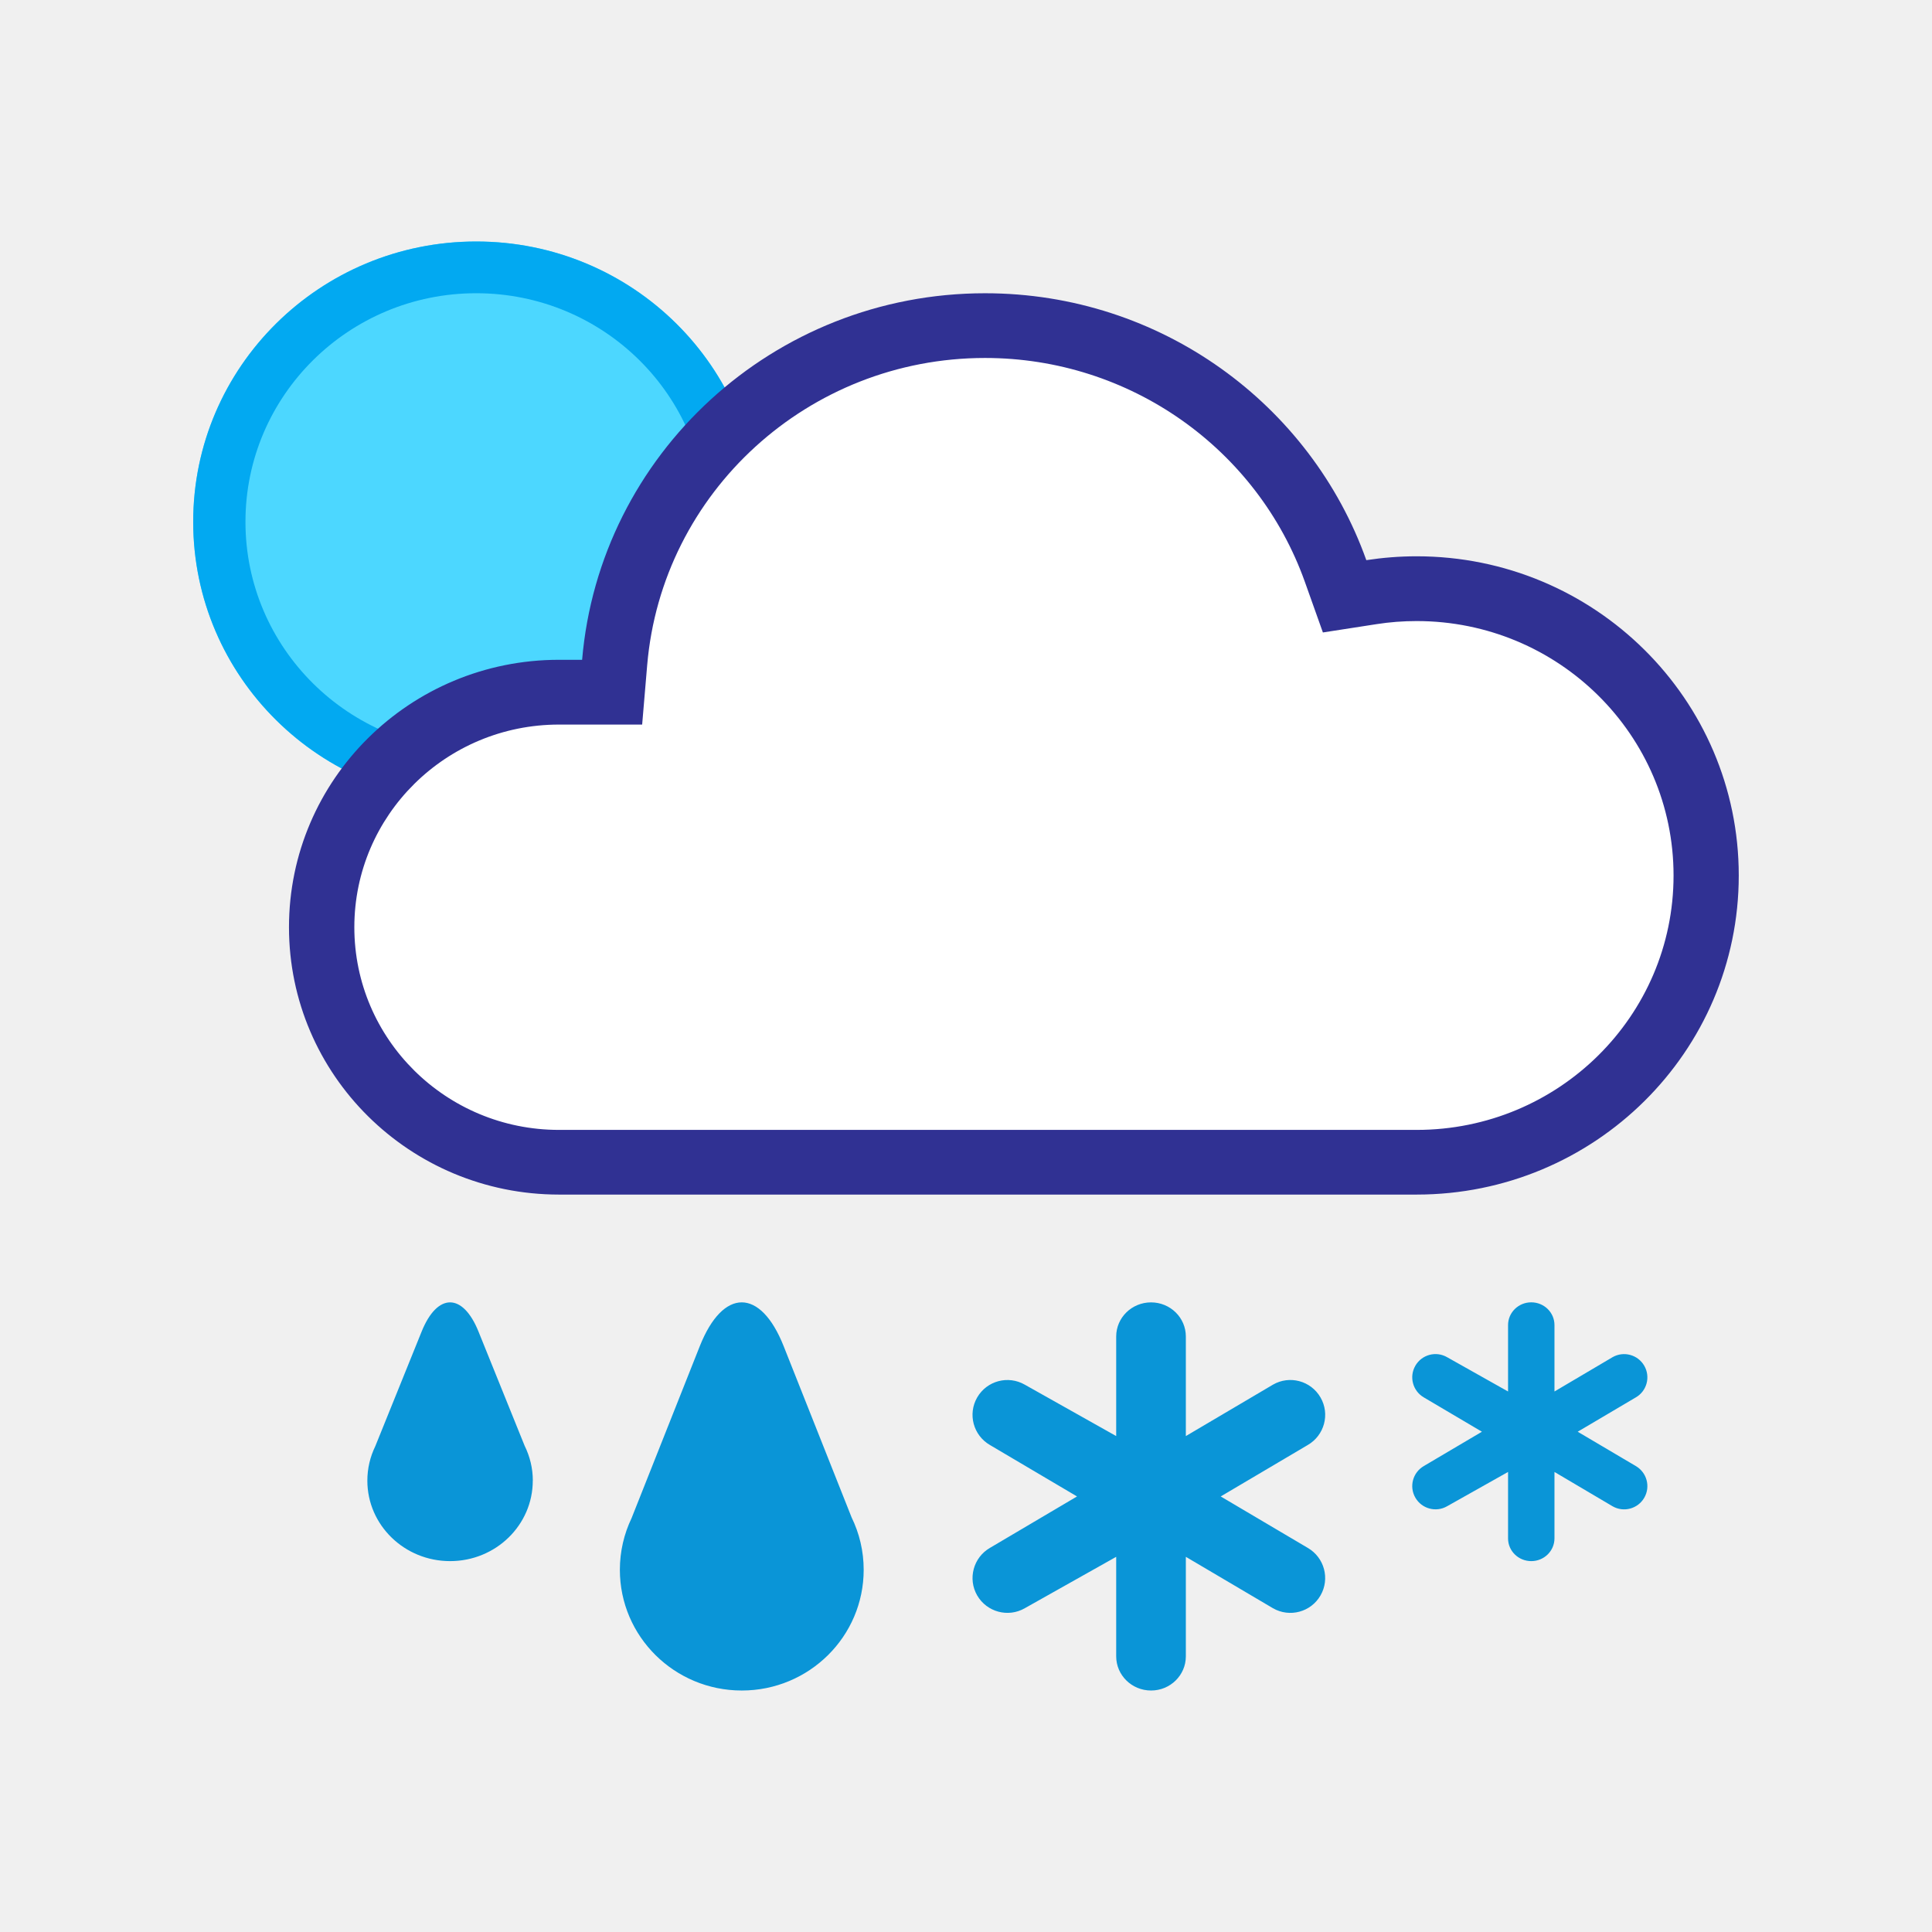
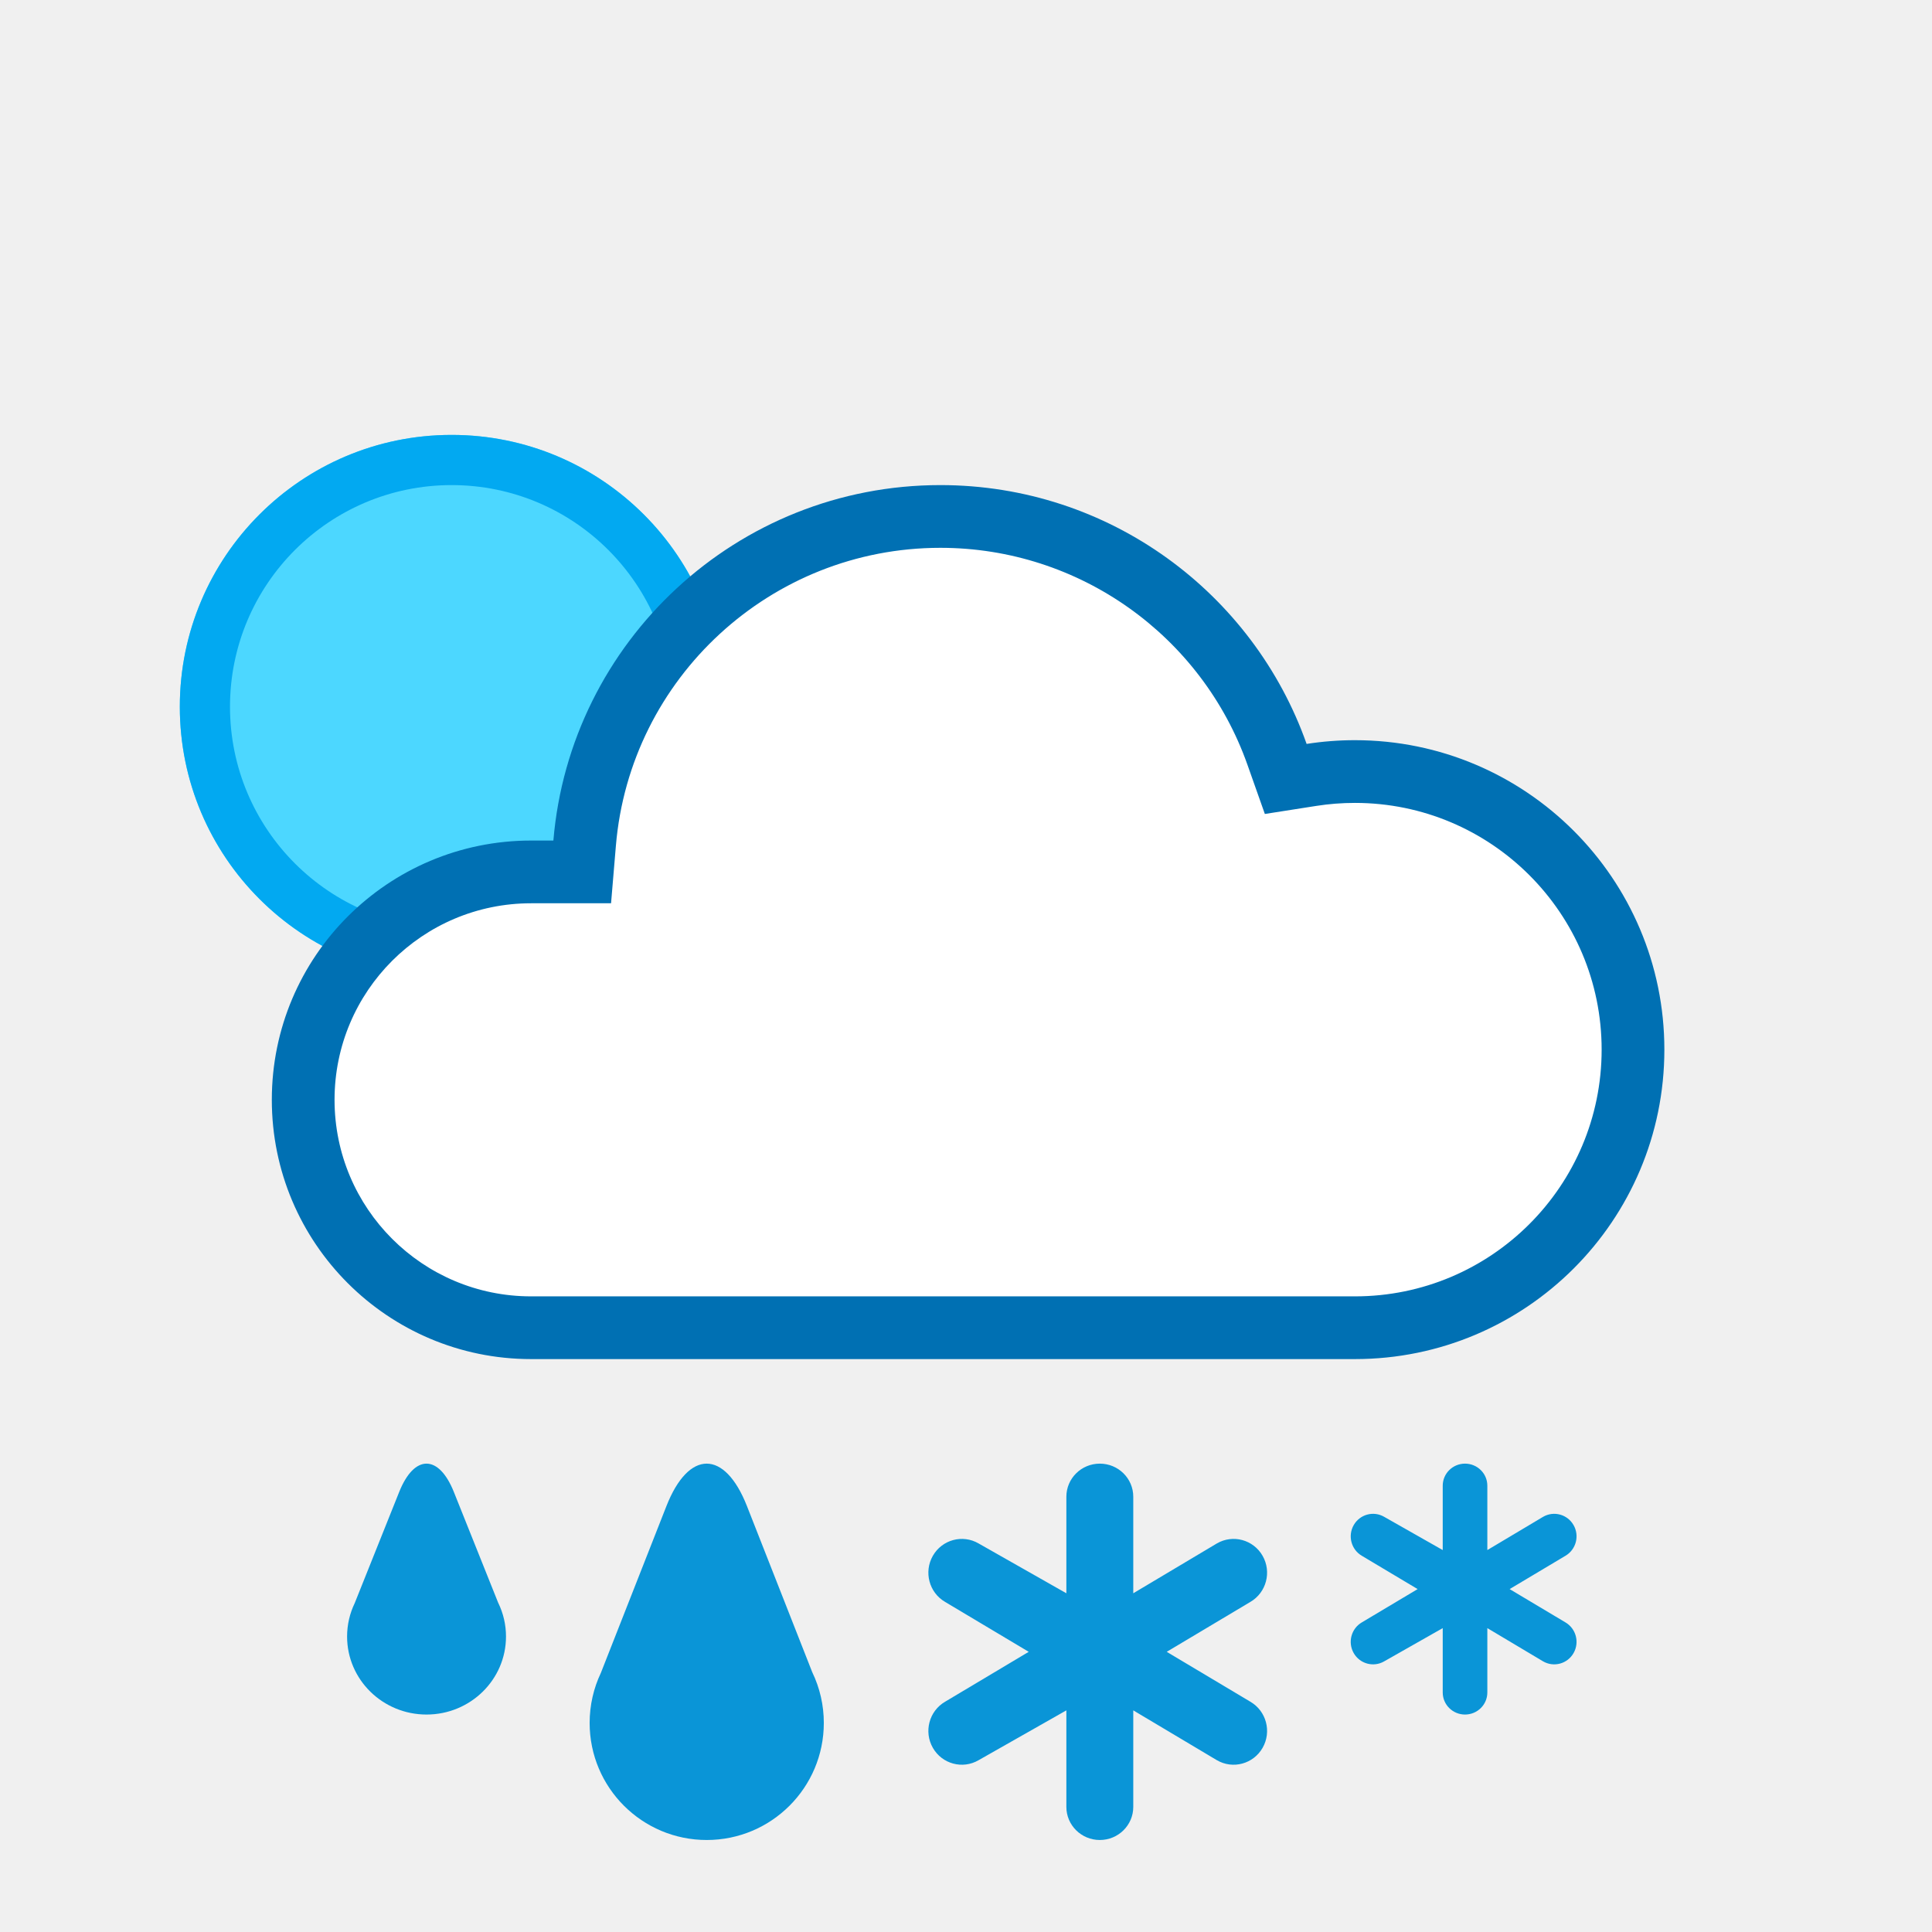
- <svg xmlns="http://www.w3.org/2000/svg" width="40" height="40" viewBox="0 0 40 40">
+ <svg xmlns="http://www.w3.org/2000/svg" width="512" height="512" viewBox="25 25 462 462">
  <g fill="none" fill-rule="evenodd">
    <g fill-rule="nonzero">
-       <g>
-         <g>
-           <path fill="#4CD7FF" d="M5.86 11.607C2.622 11.607 0 9.01 0 5.804 0 2.598 2.623 0 5.86 0c3.235 0 5.858 2.598 5.858 5.804 0 3.205-2.623 5.803-5.859 5.803z" transform="translate(4, 5)" />
-           <path fill="#02A9F1" d="M5.86 10.536c2.638 0 4.777-2.119 4.777-4.732 0-2.614-2.14-4.733-4.778-4.733-2.638 0-4.777 2.12-4.777 4.733 0 2.613 2.139 4.732 4.777 4.732zm0 1.071C2.622 11.607 0 9.01 0 5.804 0 2.598 2.623 0 5.86 0c3.235 0 5.858 2.598 5.858 5.804 0 3.205-2.623 5.803-5.859 5.803z" transform="translate(4, 5)" />
-         </g>
-         <g>
-           <path fill="#FFF" d="M14.41.446c-4.123 0-7.549 3.136-7.892 7.18l-.034.41h-.895c-2.838 0-5.138 2.278-5.138 5.089 0 2.811 2.3 5.09 5.138 5.09h17.757c3.436 0 6.22-2.759 6.22-6.161 0-3.403-2.784-6.161-6.22-6.161-.327 0-.652.025-.97.074l-.37.058-.125-.35C20.77 2.567 17.794.446 14.41.446z" transform="translate(4, 5) translate(1.983099, 1.071429)" />
-           <path fill="#303193" d="M14.41 1.34c-3.654 0-6.69 2.778-6.994 6.361L7.312 8.93H5.59c-2.34 0-4.237 1.878-4.237 4.196 0 2.318 1.897 4.196 4.237 4.196h17.757c2.938 0 5.319-2.358 5.319-5.267 0-2.91-2.381-5.268-5.319-5.268-.28 0-.558.021-.831.064l-1.11.172-.374-1.05c-.984-2.754-3.621-4.633-6.62-4.633zm0-1.34c3.645 0 6.746 2.306 7.895 5.526.34-.052.687-.08 1.041-.08 3.684 0 6.67 2.959 6.67 6.608 0 3.649-2.986 6.607-6.67 6.607H5.59C2.502 18.66 0 16.183 0 13.125c0-3.057 2.502-5.536 5.589-5.536h.48C6.43 3.34 10.027 0 14.411 0z" transform="translate(4, 5) translate(1.983099, 1.071429)" />
-         </g>
-         <g fill="#0A95D7">
-           <path d="M10.276 5.537c0 1.38-1.13 2.499-2.524 2.499-1.394 0-2.524-1.119-2.524-2.499 0-.382.087-.745.242-1.069L6.883.906c.48-1.208 1.257-1.209 1.736 0l1.407 3.546c.16.328.25.696.25 1.085zM3.425 3.691c0 .92-.766 1.666-1.712 1.666S0 4.611 0 3.691c0-.255.059-.496.164-.712l.96-2.375c.325-.805.852-.806 1.177 0l.955 2.364c.108.219.17.464.17.723zM24.578 1.845l1.202-.71c.23-.132.524-.053.657.177.133.23.054.524-.176.656l-1.202.71 1.202.71c.23.134.309.427.176.657-.133.23-.427.309-.657.176l-1.202-.71v1.375c0 .26-.215.471-.48.471-.266 0-.481-.21-.481-.47V3.511l-1.262.71c-.23.132-.524.053-.657-.177-.133-.23-.054-.523.176-.656l1.202-.71-1.202-.71c-.23-.133-.309-.427-.176-.657.133-.23.427-.309.657-.176l1.262.71V.47c0-.26.215-.471.48-.471.266 0 .481.21.481.471v1.374zM16.946 2.768l1.803-1.064c.345-.2.786-.081.985.264.2.345.081.785-.264.985l-1.802 1.065 1.802 1.065c.345.2.463.64.264.985s-.64.463-.985.264l-1.803-1.064v2.061c0 .39-.322.707-.72.707-.399 0-.722-.317-.722-.707V5.268l-1.892 1.064c-.345.199-.786.08-.986-.264-.199-.345-.08-.786.264-.985l1.803-1.065-1.803-1.065c-.345-.2-.463-.64-.264-.985.2-.345.64-.463.986-.264l1.892 1.064V.706c0-.39.323-.706.721-.706.399 0 .721.316.721.706v2.062z" transform="translate(4, 5) translate(3.605634, 21.96429)" />
-         </g>
-       </g>
+       <path d="M133 259c-35.899 0-65-29.101-65-65s29.101-65 65-65 65 29.101 65 65-29.101 65-65 65z" fill="#4CD7FF" />
+       <path d="M133 247c29.271 0 53-23.729 53-53s-23.729-53-53-53-53 23.729-53 53 23.729 53 53 53zm0 12c-35.899 0-65-29.101-65-65s29.101-65 65-65 65 29.101 65 65-29.101 65-65 65z" fill="#02A9F1" />
+     </g>
+     <path d="M249.87 146c-45.752 0-83.754 35.117-87.558 80.418l-.385 4.582h-9.924C120.516 231 95 256.517 95 288c0 31.485 25.518 57 57.003 57H349c38.108 0 69-30.892 69-69 0-38.108-30.892-69-69-69-3.636 0-7.234.28-10.775.836l-4.103.643-1.385-3.916C320.425 169.747 287.407 146 249.871 146z" fill="#FFF" />
+     <path d="M249.87 156c-40.542 0-74.223 31.123-77.593 71.255L171.122 241h-19.119C126.039 241 105 262.04 105 288c0 25.962 21.04 47 47.003 47H349c32.585 0 59-26.415 59-59s-26.415-59-59-59c-3.117 0-6.198.24-9.226.715l-12.31 1.93-4.155-11.748C312.4 177.046 283.137 156 249.871 156zm0-15c40.431 0 74.827 25.83 87.581 61.896A74.52 74.52 0 0 1 349 202c40.87 0 74 33.13 74 74s-33.13 74-74 74H152.003C117.76 350 90 322.25 90 288c0-34.242 27.751-62 62.003-62h5.326c3.998-47.608 43.907-85 92.542-85z" fill="#0070B3" fill-rule="nonzero" />
+     <g fill="#0A95D7">
+       <path d="M222 437.014C222 452.47 209.464 465 194 465s-28-12.53-28-27.986c0-4.282.962-8.34 2.683-11.969l15.68-39.894c5.318-13.53 13.936-13.54 19.257 0l15.607 39.706A27.863 27.863 0 0 1 222 437.014zm-76-20.671c0 10.304-8.507 18.657-19 18.657s-19-8.353-19-18.657c0-2.855.653-5.56 1.82-7.98l10.641-26.596c3.608-9.02 9.456-9.026 13.067 0l10.59 26.471a18.306 18.306 0 0 1 1.882 8.105z" />
+       <path d="M380.667 395.667l13.328-7.945c2.552-1.486 5.816-.604 7.29 1.97 1.473 2.575.598 5.867-1.954 7.354L386 405l13.33 7.954c2.553 1.487 3.428 4.779 1.954 7.354-1.473 2.574-4.737 3.456-7.29 1.97l-13.327-7.945v15.392c0 2.913-2.388 5.275-5.334 5.275-2.945 0-5.333-2.362-5.333-5.275v-15.392l-13.995 7.945c-2.552 1.486-5.816.604-7.29-1.97-1.473-2.575-.598-5.867 1.954-7.354L364 405l-13.33-7.954c-2.553-1.487-3.428-4.779-1.954-7.354 1.473-2.574 4.737-3.456 7.29-1.97L370 395.667v-15.392c0-2.913 2.388-5.275 5.333-5.275 2.946 0 5.334 2.362 5.334 5.275v15.392zM296 406l19.992-11.917c3.828-2.23 8.724-.906 10.934 2.956 2.21 3.861.899 8.8-2.93 11.03L304 420l19.996 11.932c3.829 2.23 5.14 7.168 2.93 11.03-2.21 3.861-7.106 5.185-10.934 2.955L296 434v23.088c0 4.37-3.582 7.912-8 7.912s-8-3.542-8-7.912V434l-20.992 11.917c-3.828 2.23-8.724.906-10.934-2.956-2.21-3.861-.899-8.8 2.93-11.03L271 420l-19.996-11.932c-3.829-2.23-5.14-7.168-2.93-11.03 2.21-3.861 7.106-5.185 10.934-2.955L280 406v-23.088c0-4.37 3.582-7.912 8-7.912s8 3.542 8 7.912V406z" fill-rule="nonzero" />
    </g>
  </g>
</svg>
